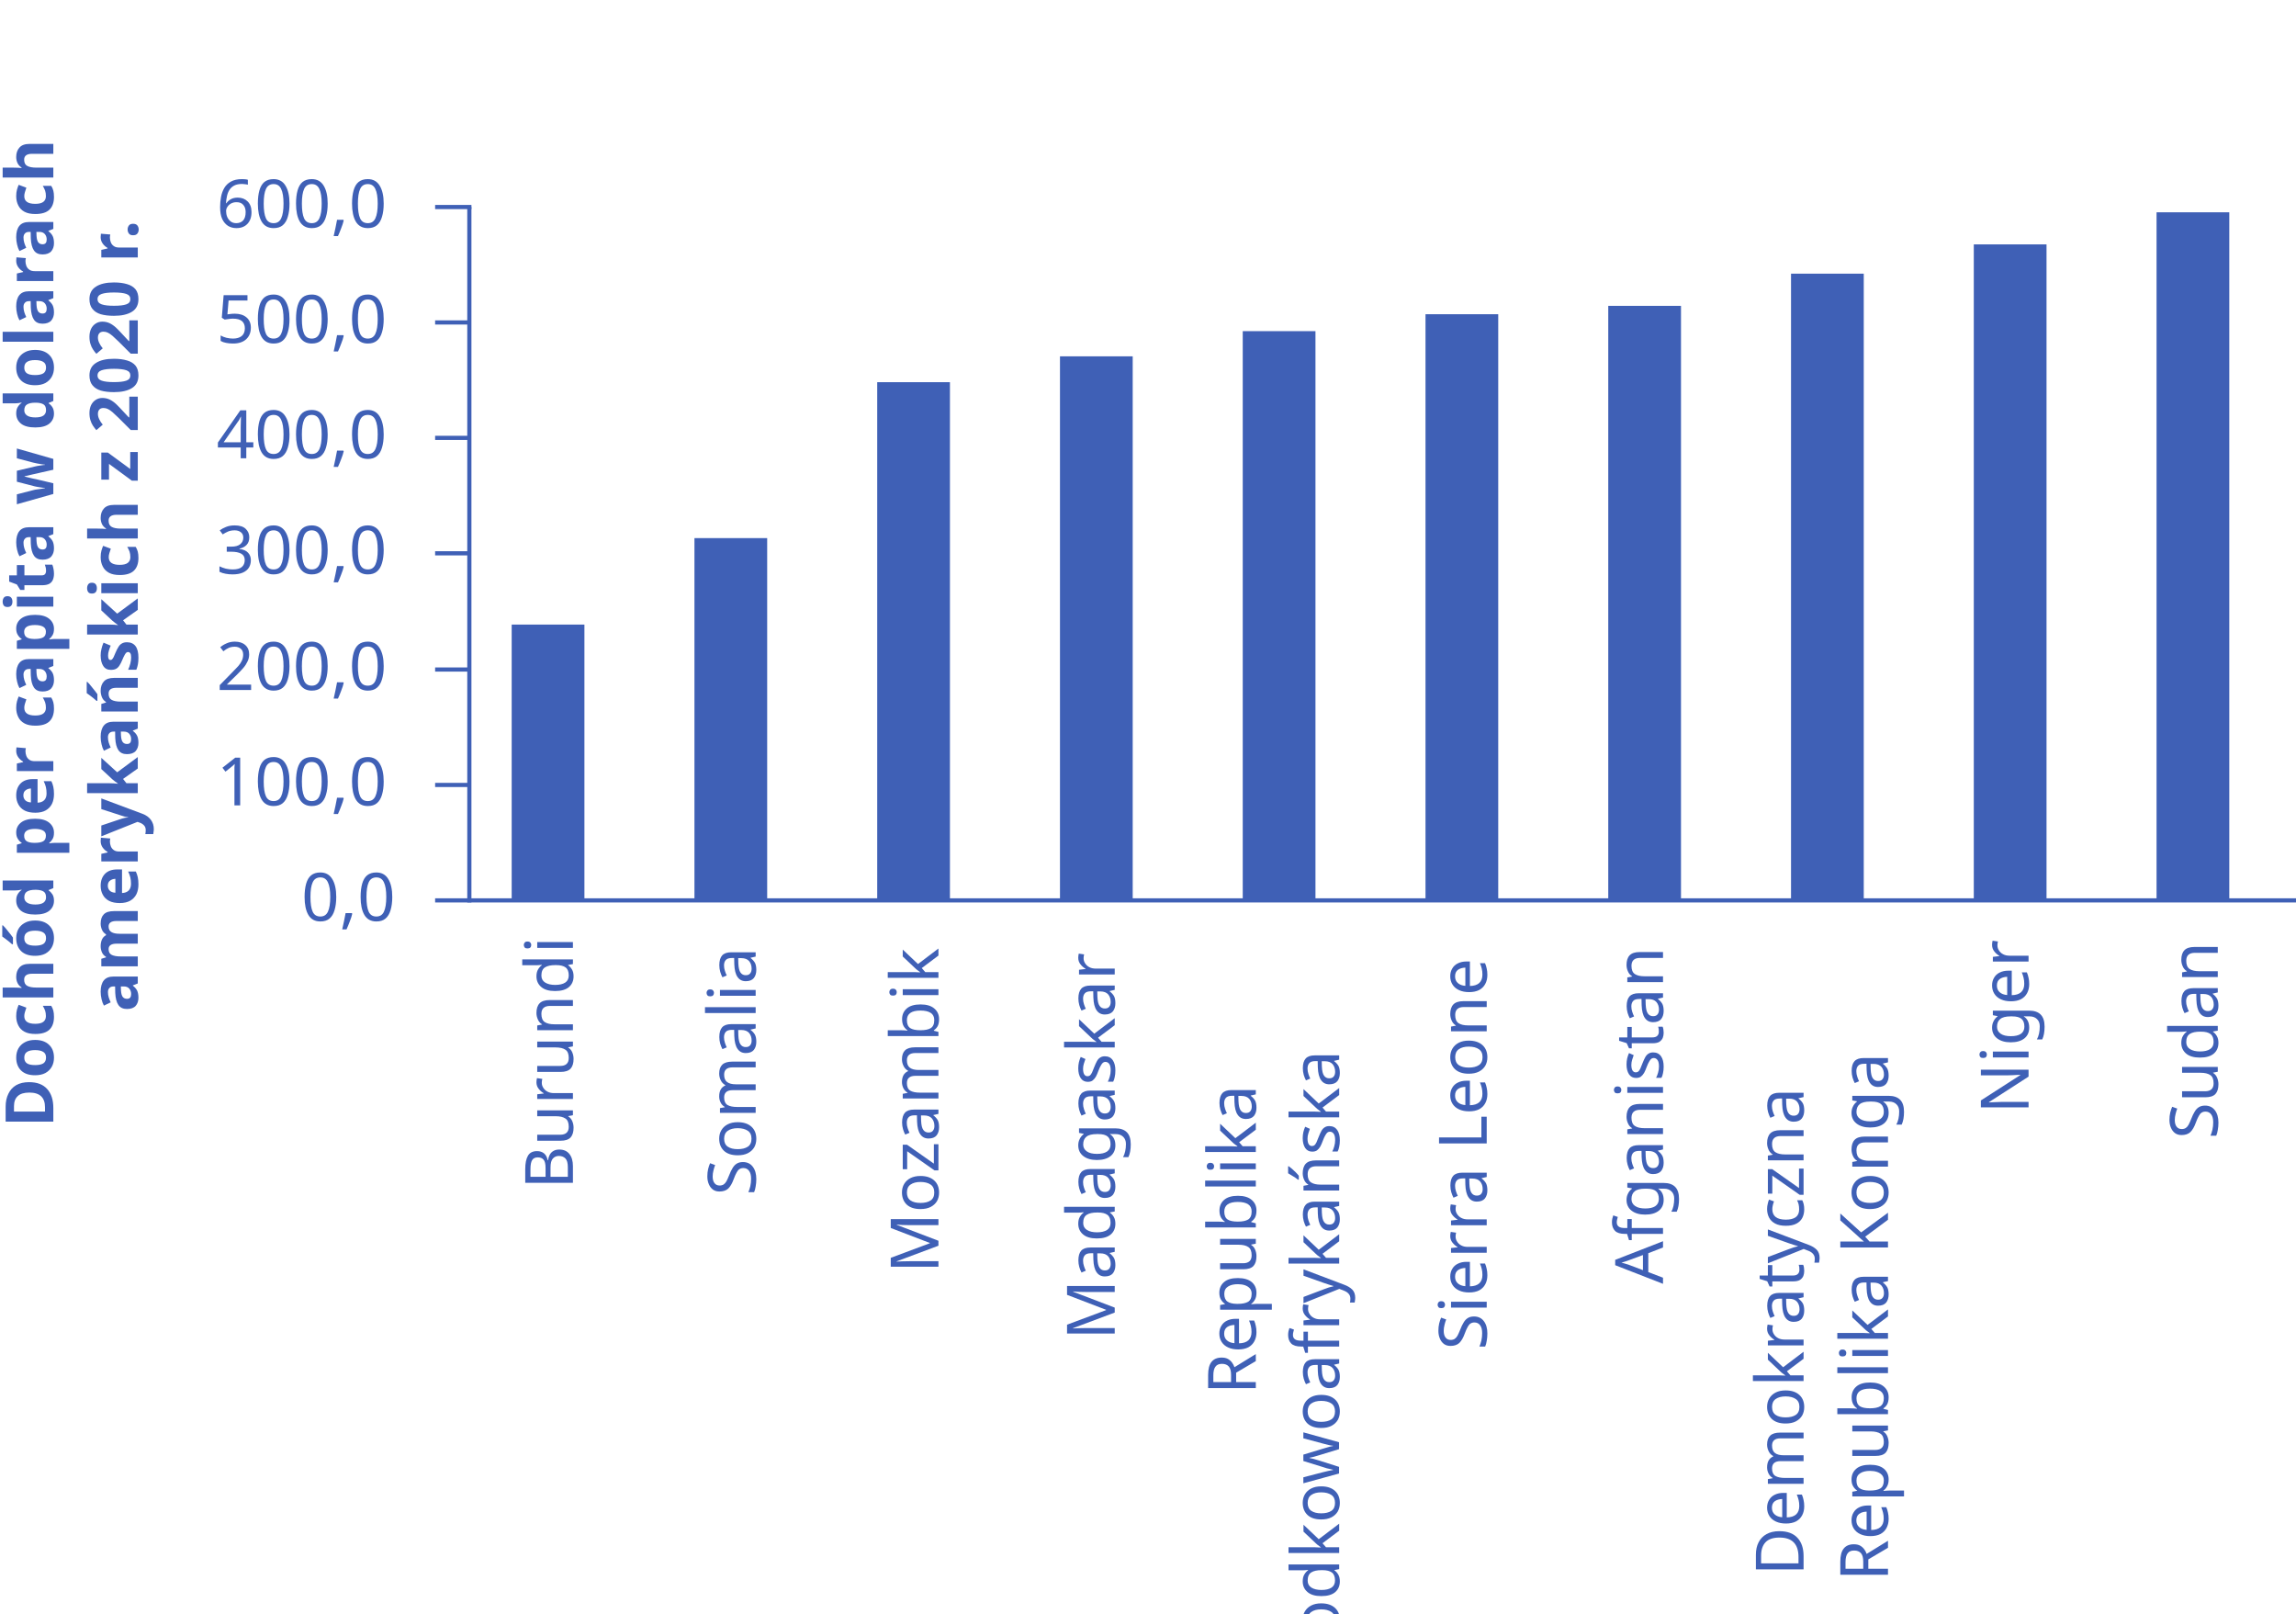
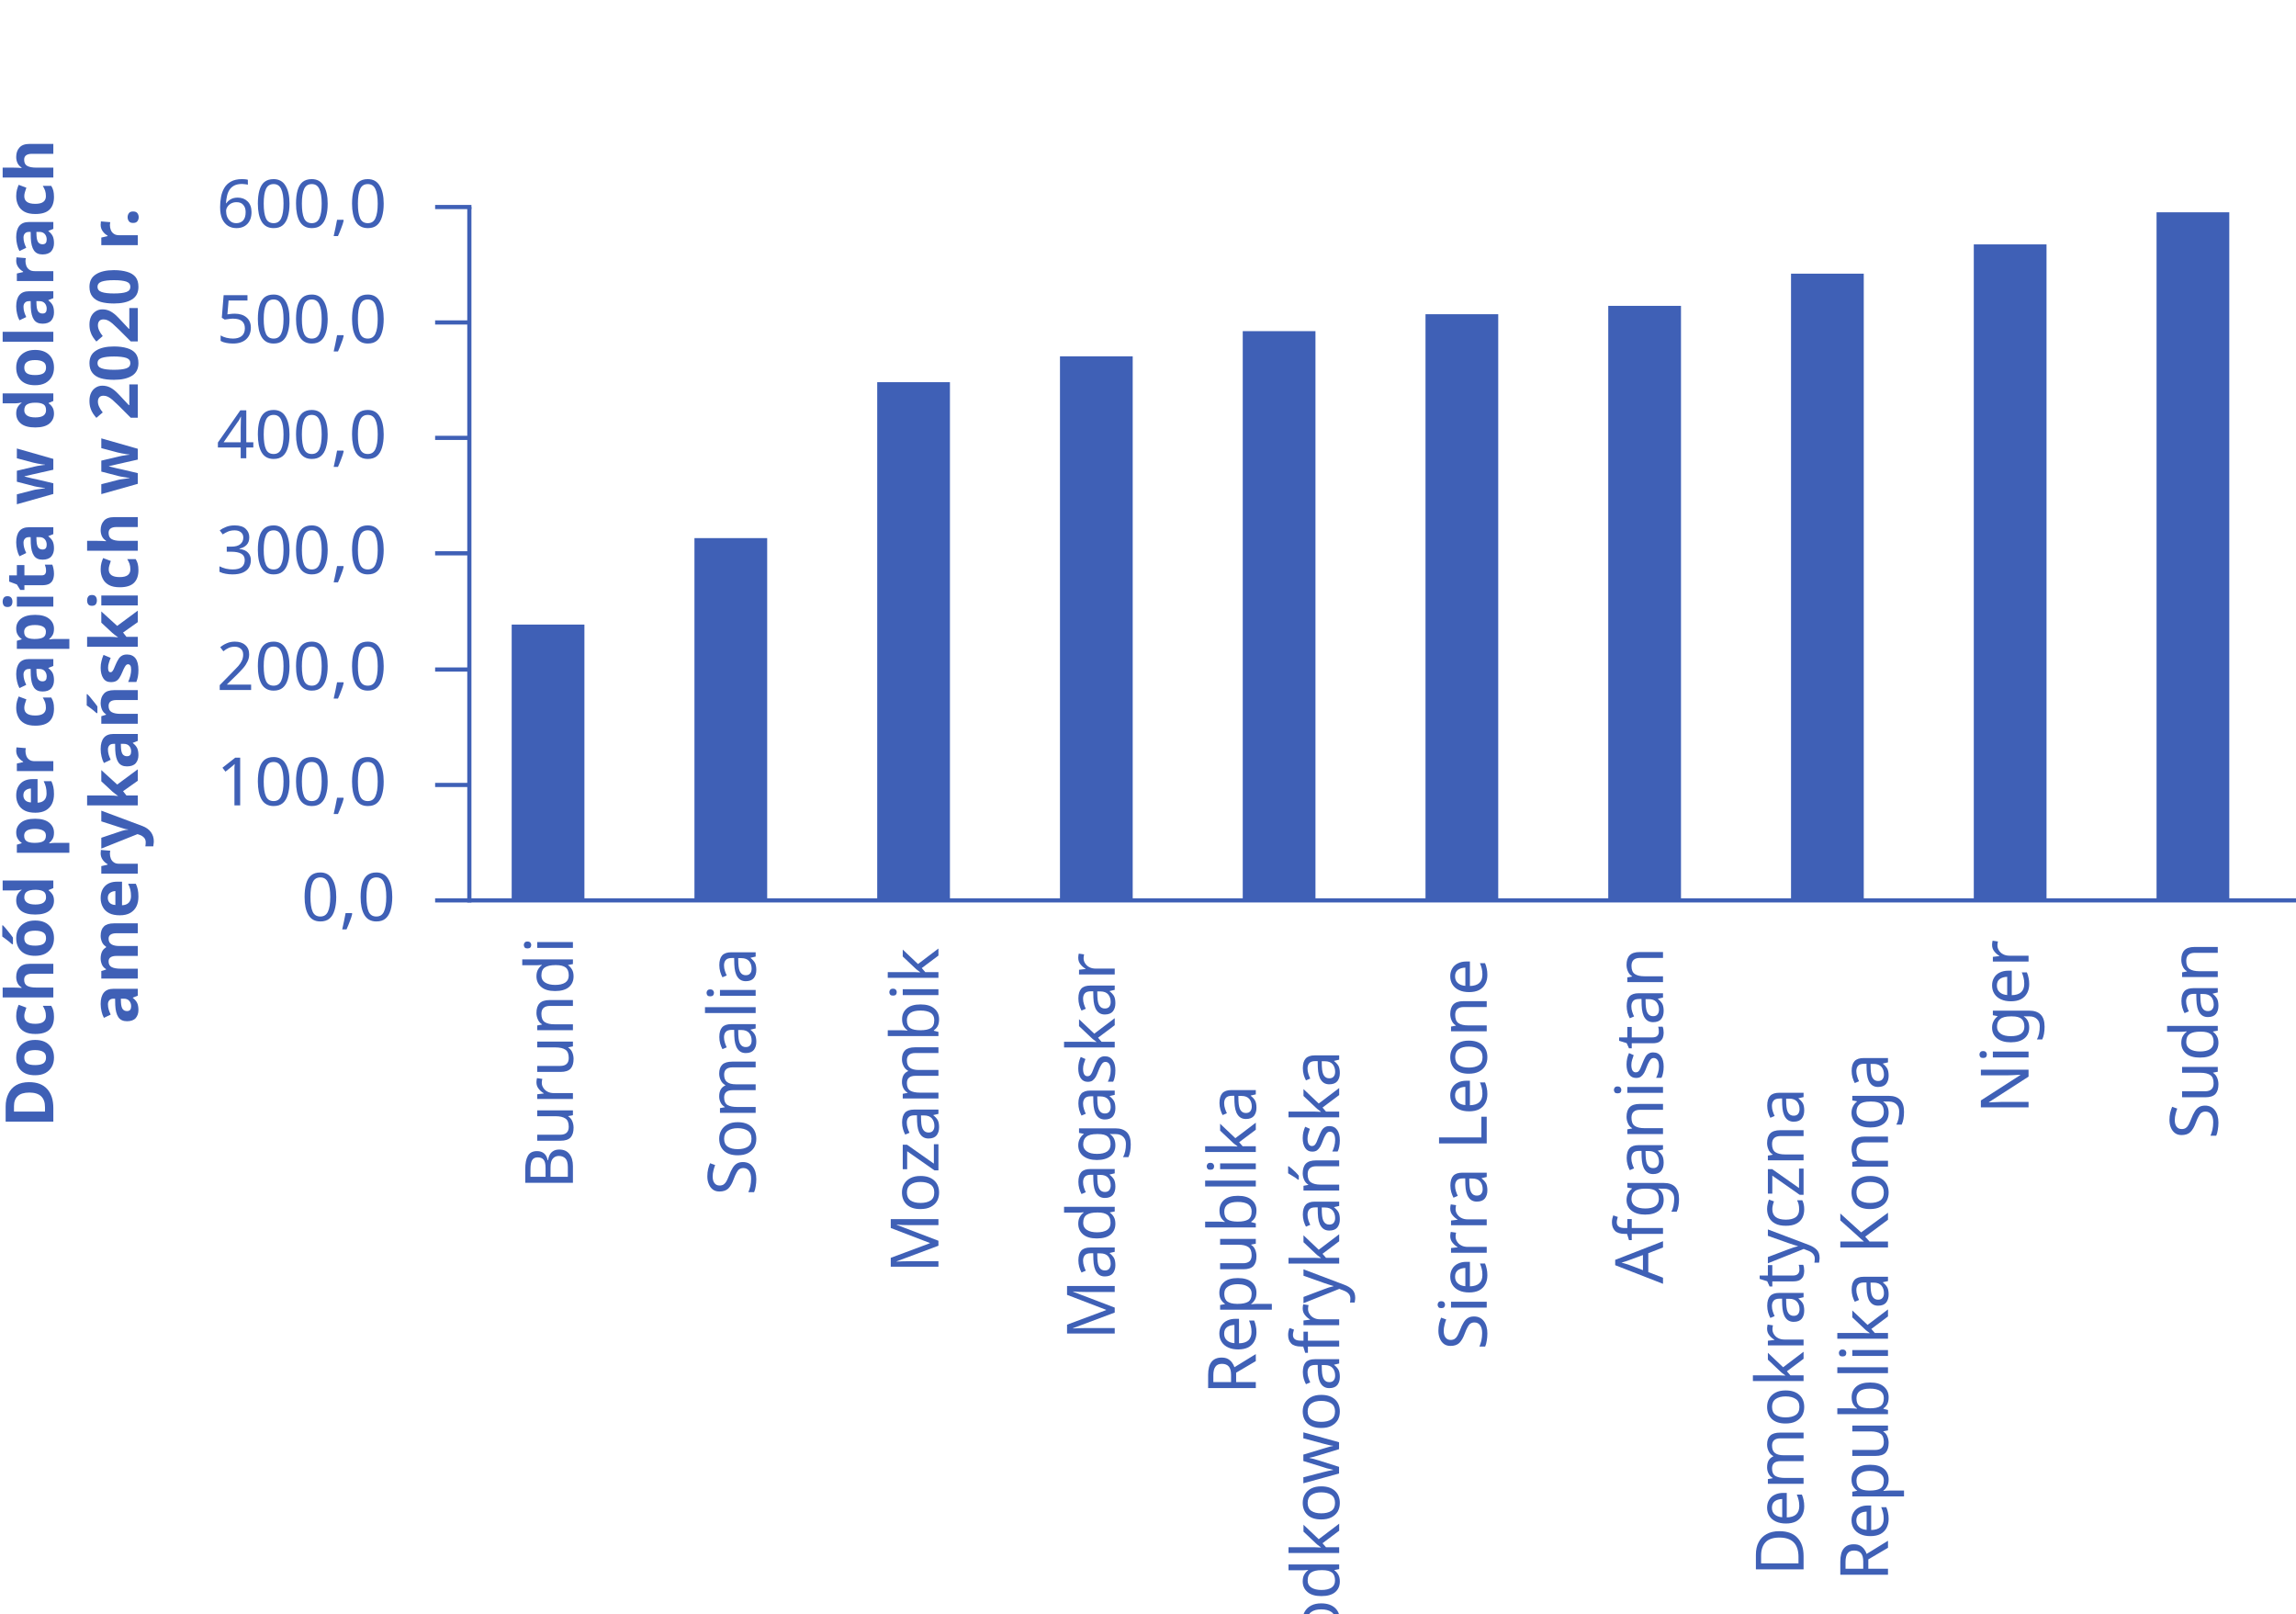
<svg xmlns="http://www.w3.org/2000/svg" version="1.1" id="svg8009" width="367.179" height="257.91" viewBox="0 0 367.179 257.91" xml:space="preserve">
  <defs id="defs8013" />
  <g id="g8017" transform="matrix(1.333333,0,0,-1.333333,-39.52324,271.8106)">
-     <g id="g584">
+     <g id="g1">
      <path d="M 85.936,95.64 V 179.033" style="fill:none;stroke:#3f60b6;stroke-width:0.5;stroke-linecap:butt;stroke-linejoin:miter;stroke-miterlimit:10;stroke-dasharray:none;stroke-opacity:1" id="path8051" />
      <path d="m 81.831,95.89 h 4.105" style="fill:none;stroke:#3f60b6;stroke-width:0.5;stroke-linecap:butt;stroke-linejoin:miter;stroke-miterlimit:10;stroke-dasharray:none;stroke-opacity:1" id="path8053" />
      <path d="m 81.831,109.732 h 4.069" style="fill:none;stroke:#3f60b6;stroke-width:0.5;stroke-linecap:butt;stroke-linejoin:miter;stroke-miterlimit:10;stroke-dasharray:none;stroke-opacity:1" id="path8055" />
      <path d="m 81.831,123.573 h 4.069" style="fill:none;stroke:#3f60b6;stroke-width:0.5;stroke-linecap:butt;stroke-linejoin:miter;stroke-miterlimit:10;stroke-dasharray:none;stroke-opacity:1" id="path8057" />
      <path d="m 81.831,137.509 h 4.069" style="fill:none;stroke:#3f60b6;stroke-width:0.5;stroke-linecap:butt;stroke-linejoin:miter;stroke-miterlimit:10;stroke-dasharray:none;stroke-opacity:1" id="path8059" />
      <path d="m 81.831,151.351 h 4.069" style="fill:none;stroke:#3f60b6;stroke-width:0.5;stroke-linecap:butt;stroke-linejoin:miter;stroke-miterlimit:10;stroke-dasharray:none;stroke-opacity:1" id="path8061" />
      <path d="m 81.831,165.192 h 4.069" style="fill:none;stroke:#3f60b6;stroke-width:0.5;stroke-linecap:butt;stroke-linejoin:miter;stroke-miterlimit:10;stroke-dasharray:none;stroke-opacity:1" id="path8063" />
      <path d="m 81.831,179.033 h 4.355" style="fill:none;stroke:#3f60b6;stroke-width:0.5;stroke-linecap:butt;stroke-linejoin:miter;stroke-miterlimit:10;stroke-dasharray:none;stroke-opacity:1" id="path8065" />
      <path d="M 85.936,95.89 H 305.026" style="fill:none;stroke:#3f60b6;stroke-width:0.5;stroke-linecap:butt;stroke-linejoin:miter;stroke-miterlimit:10;stroke-dasharray:none;stroke-opacity:1" id="path8067" />
      <text xml:space="preserve" transform="scale(1,-1)" style="font-style:normal;font-variant:normal;font-weight:normal;font-stretch:normal;font-size:8px;font-family:sans-serif;-inkscape-font-specification:sans-serif;writing-mode:lr-tb;fill:#3f60b6;fill-opacity:1;fill-rule:nonzero;stroke:none" id="text8085-3" x="55.604" y="-176.582">
        <tspan id="tspan8083-2" x="55.604" y="-176.582">600,0</tspan>
      </text>
      <text xml:space="preserve" transform="scale(1,-1)" style="font-style:normal;font-variant:normal;font-weight:normal;font-stretch:normal;font-size:8px;font-family:sans-serif;-inkscape-font-specification:sans-serif;writing-mode:lr-tb;fill:#3f60b6;fill-opacity:1;fill-rule:nonzero;stroke:none" id="text8085-3-9" x="55.604" y="-162.741">
        <tspan id="tspan8083-2-1" x="55.604" y="-162.741">500,0</tspan>
      </text>
      <text xml:space="preserve" transform="scale(1,-1)" style="font-style:normal;font-variant:normal;font-weight:normal;font-stretch:normal;font-size:8px;font-family:sans-serif;-inkscape-font-specification:sans-serif;writing-mode:lr-tb;fill:#3f60b6;fill-opacity:1;fill-rule:nonzero;stroke:none" id="text8085-3-2" x="55.604" y="-148.9">
        <tspan id="tspan8083-2-7" x="55.604" y="-148.9">400,0</tspan>
      </text>
      <text xml:space="preserve" transform="scale(1,-1)" style="font-style:normal;font-variant:normal;font-weight:normal;font-stretch:normal;font-size:8px;font-family:sans-serif;-inkscape-font-specification:sans-serif;writing-mode:lr-tb;fill:#3f60b6;fill-opacity:1;fill-rule:nonzero;stroke:none" id="text8085-3-0" x="55.604" y="-135.058">
        <tspan id="tspan8083-2-9" x="55.604" y="-135.058">300,0</tspan>
      </text>
      <text xml:space="preserve" transform="scale(1,-1)" style="font-style:normal;font-variant:normal;font-weight:normal;font-stretch:normal;font-size:8px;font-family:sans-serif;-inkscape-font-specification:sans-serif;writing-mode:lr-tb;fill:#3f60b6;fill-opacity:1;fill-rule:nonzero;stroke:none" id="text8085-3-3" x="55.604" y="-121.122">
        <tspan id="tspan8083-2-6" x="55.604" y="-121.122">200,0</tspan>
      </text>
      <text xml:space="preserve" transform="scale(1,-1)" style="font-variant:normal;font-weight:normal;font-size:8px;font-family:ArialMT;-inkscape-font-specification:ArialMT;writing-mode:lr-tb;fill:#3f60b6;fill-opacity:1;fill-rule:nonzero;stroke:none" id="text8085-3-06" x="55.604" y="-107.281">
        <tspan id="tspan8083-2-2" x="55.604" y="-107.281" style="font-style:normal;font-variant:normal;font-weight:normal;font-stretch:normal;font-family:sans-serif;-inkscape-font-specification:sans-serif">100,0</tspan>
      </text>
      <text xml:space="preserve" transform="matrix(0,1,1,0,0,0)" style="font-variant:normal;font-weight:normal;font-size:8px;font-family:ArialMT;-inkscape-font-specification:ArialMT;text-align:center;writing-mode:lr-tb;text-anchor:middle;fill:#3f60b6;fill-opacity:1;fill-rule:nonzero;stroke:none" id="text8085-3-06-4" x="137.282" y="36.041">
        <tspan x="137.282" y="36.041" style="font-style:normal;font-variant:normal;font-weight:bold;font-stretch:normal;font-family:sans-serif;-inkscape-font-specification:'sans-serif Bold';text-align:center;text-anchor:middle" id="tspan3114">Dochód per capita w dolarach</tspan>
-         <tspan x="137.282" y="46.168" style="font-style:normal;font-variant:normal;font-weight:bold;font-stretch:normal;font-family:sans-serif;-inkscape-font-specification:'sans-serif Bold';text-align:center;text-anchor:middle" id="tspan3118">amerykańskich z 2020 r.</tspan>
+         <tspan x="137.282" y="46.168" style="font-style:normal;font-variant:normal;font-weight:bold;font-stretch:normal;font-family:sans-serif;-inkscape-font-specification:'sans-serif Bold';text-align:center;text-anchor:middle" id="tspan3118">amerykańskich w 2020 r.</tspan>
      </text>
      <text xml:space="preserve" transform="scale(1,-1)" style="font-variant:normal;font-weight:normal;font-size:8px;font-family:ArialMT;-inkscape-font-specification:ArialMT;writing-mode:lr-tb;fill:#3f60b6;fill-opacity:1;fill-rule:nonzero;stroke:none" id="text8085-3-6" x="65.784" y="-93.439">
        <tspan id="tspan8083-2-18" x="65.784" y="-93.439" style="font-style:normal;font-variant:normal;font-weight:normal;font-stretch:normal;font-family:sans-serif;-inkscape-font-specification:sans-serif">0,0</tspan>
      </text>
      <text xml:space="preserve" transform="matrix(0,1,1,0,0,0)" style="font-variant:normal;font-weight:normal;font-size:8px;font-family:ArialMT;-inkscape-font-specification:ArialMT;text-align:end;writing-mode:lr-tb;text-anchor:end;fill:#3f60b6;fill-opacity:1;fill-rule:nonzero;stroke:none" id="text8085-3-06-7" x="92.187" y="245.965">
        <tspan id="tspan8083-2-2-9" x="92.187" y="245.965" style="font-style:normal;font-variant:normal;font-weight:normal;font-stretch:normal;font-family:sans-serif;-inkscape-font-specification:sans-serif;text-align:end;text-anchor:end">Demokratyczna</tspan>
        <tspan x="92.187" y="256.092" style="font-style:normal;font-variant:normal;font-weight:normal;font-stretch:normal;font-family:sans-serif;-inkscape-font-specification:sans-serif;text-align:end;text-anchor:end" id="tspan1103">Republika Konga</tspan>
      </text>
      <text xml:space="preserve" transform="matrix(0,1,1,0,0,0)" style="font-variant:normal;font-weight:normal;font-size:8px;font-family:ArialMT;-inkscape-font-specification:ArialMT;writing-mode:lr-tb;fill:#3f60b6;fill-opacity:1;fill-rule:nonzero;stroke:none" id="text8085-3-06-2" x="60.496" y="120.279">
        <tspan id="tspan8083-2-2-0" x="60.496" y="120.279" style="font-style:normal;font-variant:normal;font-weight:normal;font-stretch:normal;font-family:sans-serif;-inkscape-font-specification:sans-serif">Somalia</tspan>
      </text>
      <text xml:space="preserve" transform="matrix(0,1,1,0,0,0)" style="font-variant:normal;font-weight:normal;font-size:8px;font-family:ArialMT;-inkscape-font-specification:ArialMT;writing-mode:lr-tb;fill:#3f60b6;fill-opacity:1;fill-rule:nonzero;stroke:none" id="text8085-3-06-23" x="61.246" y="98.359">
        <tspan id="tspan8083-2-2-7" x="61.246" y="98.359" style="font-style:normal;font-variant:normal;font-weight:normal;font-stretch:normal;font-family:sans-serif;-inkscape-font-specification:sans-serif">Burundi</tspan>
      </text>
      <text xml:space="preserve" transform="matrix(0,1,1,0,0,0)" style="font-style:normal;font-variant:normal;font-weight:normal;font-stretch:normal;font-size:8px;font-family:sans-serif;-inkscape-font-specification:sans-serif;writing-mode:lr-tb;fill:#3f60b6;fill-opacity:1;fill-rule:nonzero;stroke:none" id="text8085-3-06-5" x="51.183" y="142.2">
        <tspan id="tspan8083-2-2-92" x="51.183" y="142.2">Mozambik</tspan>
      </text>
      <text xml:space="preserve" transform="matrix(0,1,1,0,0,0)" style="font-style:normal;font-variant:normal;font-weight:normal;font-stretch:normal;font-size:8px;font-family:sans-serif;-inkscape-font-specification:sans-serif;writing-mode:lr-tb;fill:#3f60b6;fill-opacity:1;fill-rule:nonzero;stroke:none" id="text8085-3-06-28" x="67.265" y="295.645">
        <tspan id="tspan8083-2-2-97" x="67.265" y="295.645">Sudan</tspan>
      </text>
      <text xml:space="preserve" transform="matrix(0,1,1,0,0,0)" style="font-style:normal;font-variant:normal;font-weight:normal;font-stretch:normal;font-size:8px;font-family:sans-serif;-inkscape-font-specification:sans-serif;text-align:end;writing-mode:lr-tb;text-anchor:end;fill:#3f60b6;fill-opacity:1;fill-rule:nonzero;stroke:none" id="text8085-3-06-3" x="92.511" y="180.266">
        <tspan id="tspan8083-2-2-6" x="92.511" y="180.266">Republika</tspan>
        <tspan x="92.511" y="190.266" id="tspan1105">Środkowoafrykańska</tspan>
      </text>
      <text xml:space="preserve" transform="matrix(0,1,1,0,0,0)" style="font-style:normal;font-variant:normal;font-weight:normal;font-stretch:normal;font-size:8px;font-family:sans-serif;-inkscape-font-specification:sans-serif;writing-mode:lr-tb;fill:#3f60b6;fill-opacity:1;fill-rule:nonzero;stroke:none" id="text8085-3-06-1" x="70.289" y="272.949">
        <tspan id="tspan8083-2-2-2" x="70.289" y="272.949">Niger</tspan>
      </text>
      <text xml:space="preserve" transform="matrix(0,1,1,0,0,0)" style="font-variant:normal;font-weight:normal;font-size:8px;font-family:ArialMT;-inkscape-font-specification:ArialMT;writing-mode:lr-tb;fill:#3f60b6;fill-opacity:1;fill-rule:nonzero;stroke:none" id="text8085-3-06-9" x="41.98" y="207.962">
        <tspan id="tspan8083-2-2-3" x="41.98" y="207.962" style="font-style:normal;font-variant:normal;font-weight:normal;font-stretch:normal;font-family:sans-serif;-inkscape-font-specification:sans-serif">Sierra Leone</tspan>
      </text>
      <text xml:space="preserve" transform="matrix(0,1,1,0,0,0)" style="font-variant:normal;font-weight:normal;font-size:8px;font-family:ArialMT;-inkscape-font-specification:ArialMT;writing-mode:lr-tb;fill:#3f60b6;fill-opacity:1;fill-rule:nonzero;stroke:none" id="text8085-3-06-19" x="43.168" y="163.345">
        <tspan id="tspan8083-2-2-4" x="43.168" y="163.345" style="font-style:normal;font-variant:normal;font-weight:normal;font-stretch:normal;font-family:sans-serif;-inkscape-font-specification:sans-serif">Madagaskar</tspan>
      </text>
      <text xml:space="preserve" transform="matrix(0,1,1,0,0,0)" style="font-variant:normal;font-weight:normal;font-size:8px;font-family:ArialMT;-inkscape-font-specification:ArialMT;writing-mode:lr-tb;fill:#3f60b6;fill-opacity:1;fill-rule:nonzero;stroke:none" id="text8085-3-06-78" x="49.91" y="229.108">
        <tspan id="tspan8083-2-2-45" x="49.91" y="229.108" style="font-style:normal;font-variant:normal;font-weight:normal;font-stretch:normal;font-family:sans-serif;-inkscape-font-specification:sans-serif">Afganistan</tspan>
      </text>
      <path d="M 99.738,128.963 H 91.015 V 95.89 h 8.723 v 33.073" style="fill:#3f60b6;fill-opacity:1;fill-rule:evenodd;stroke:none;stroke-width:0.336" id="path5741-1-1-0" />
      <path d="m 121.659,139.331 h -8.723 V 95.89 h 8.723 v 43.441" style="fill:#3f60b6;fill-opacity:1;fill-rule:evenodd;stroke:none;stroke-width:0.385" id="path5741-1-1-0-3" />
      <path d="m 143.579,158.029 h -8.723 V 95.89 h 8.723 v 62.139" style="fill:#3f60b6;fill-opacity:1;fill-rule:evenodd;stroke:none;stroke-width:0.461" id="path5741-1-1-0-6" />
      <path d="m 165.5,161.129 h -8.723 V 95.89 h 8.723 v 65.239" style="fill:#3f60b6;fill-opacity:1;fill-rule:evenodd;stroke:none;stroke-width:0.472" id="path5741-1-1-0-7" />
      <path d="m 187.421,164.149 h -8.723 V 95.89 h 8.723 v 68.259" style="fill:#3f60b6;fill-opacity:1;fill-rule:evenodd;stroke:none;stroke-width:0.483" id="path5741-1-1-0-5" />
      <path d="m 209.342,166.178 h -8.723 V 95.89 h 8.723 v 70.288" style="fill:#3f60b6;fill-opacity:1;fill-rule:evenodd;stroke:none;stroke-width:0.49" id="path5741-1-1-0-35" />
      <path d="m 231.262,167.182 h -8.723 V 95.89 h 8.723 v 71.293" style="fill:#3f60b6;fill-opacity:1;fill-rule:evenodd;stroke:none;stroke-width:0.494" id="path5741-1-1-0-62" />
      <path d="m 253.183,171.042 h -8.723 V 95.89 h 8.723 v 75.152" style="fill:#3f60b6;fill-opacity:1;fill-rule:evenodd;stroke:none;stroke-width:0.507" id="path5741-1-1-0-9" />
      <path d="m 275.104,174.553 h -8.723 V 95.89 h 8.723 v 78.663" style="fill:#3f60b6;fill-opacity:1;fill-rule:evenodd;stroke:none;stroke-width:0.519" id="path5741-1-1-0-1" />
      <path d="m 297.025,178.401 h -8.723 V 95.89 h 8.723 v 82.511" style="fill:#3f60b6;fill-opacity:1;fill-rule:evenodd;stroke:none;stroke-width:0.531" id="path5741-1-1-0-2" />
    </g>
  </g>
</svg>
